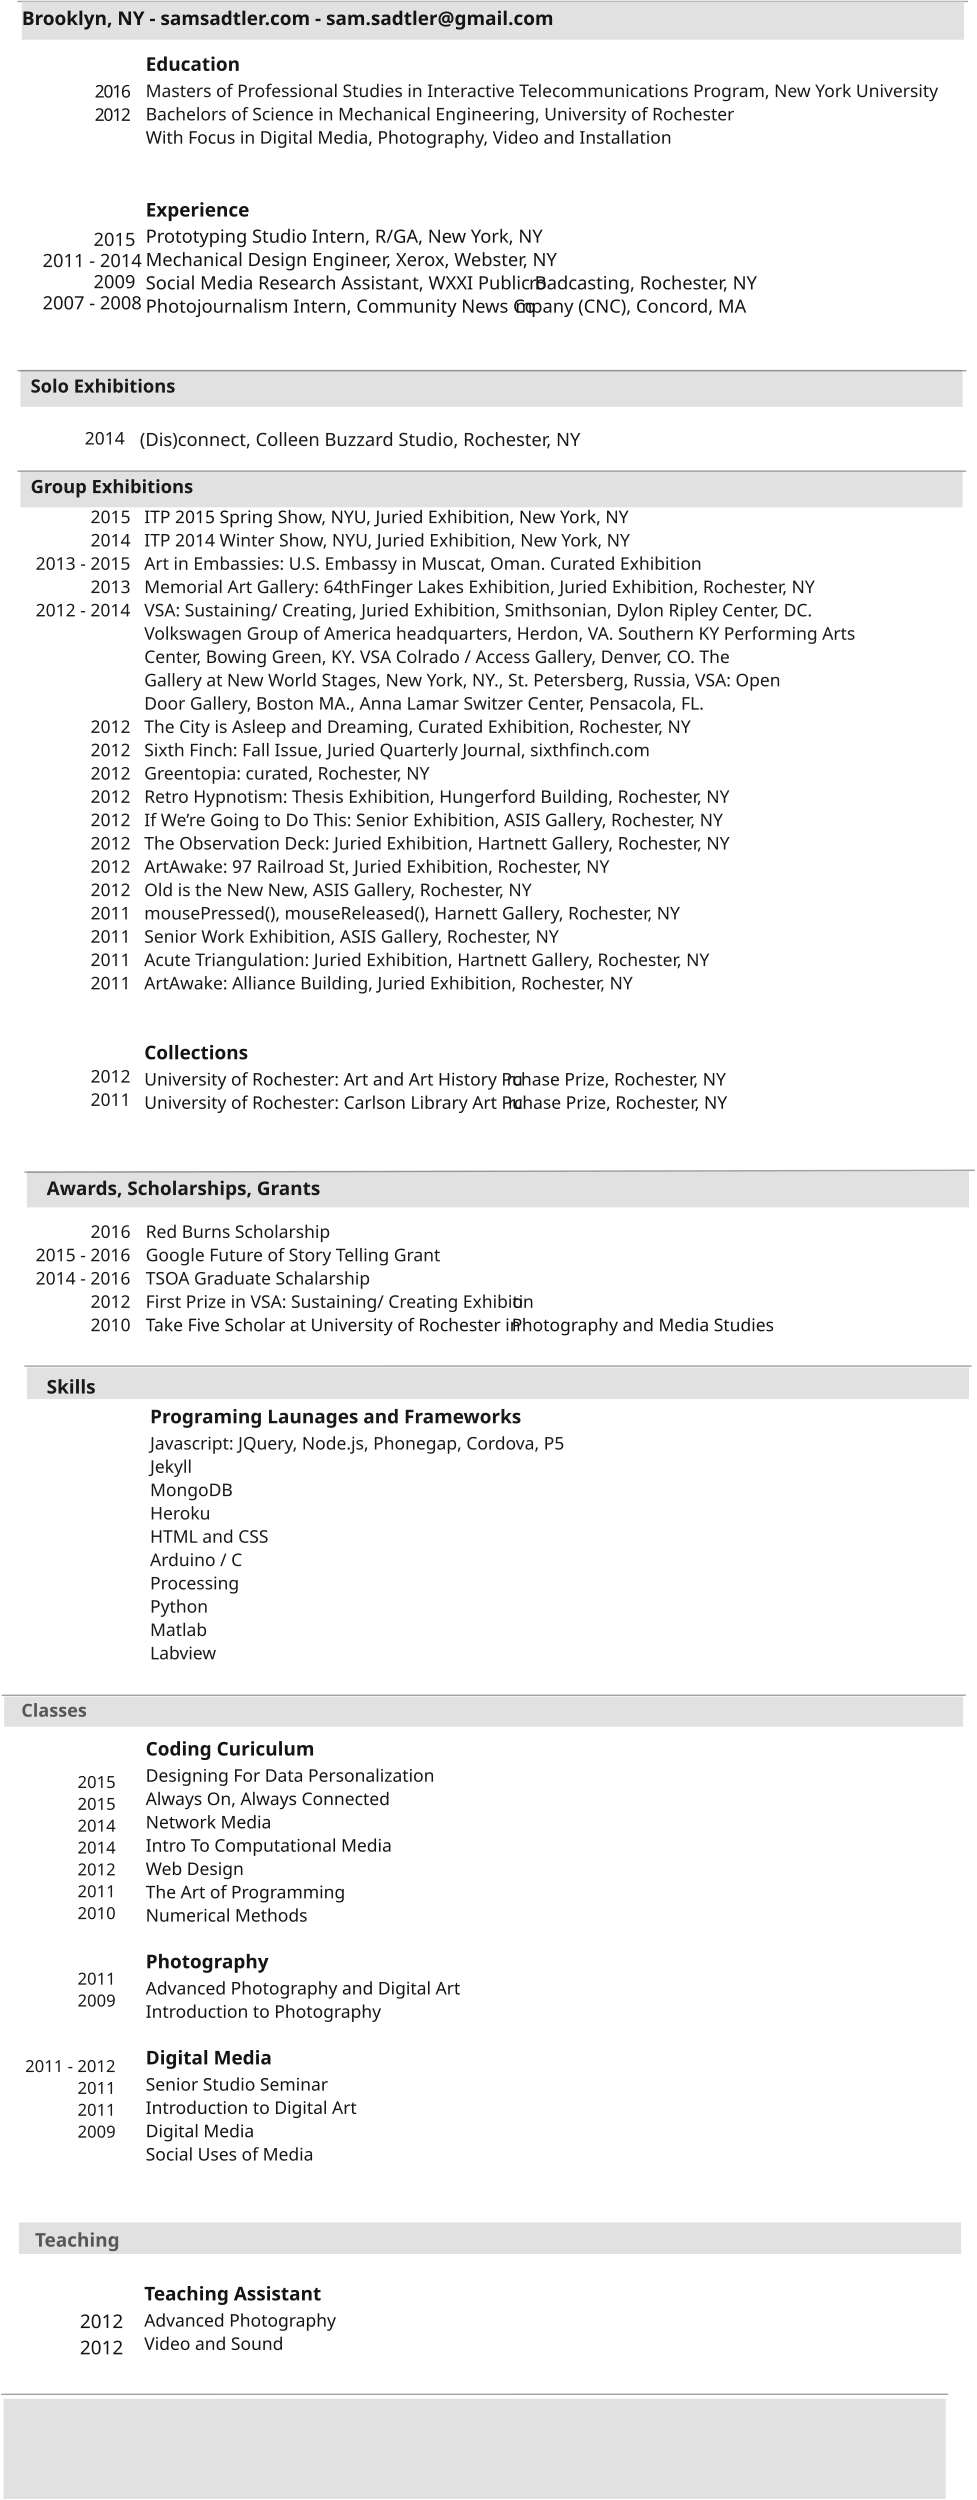
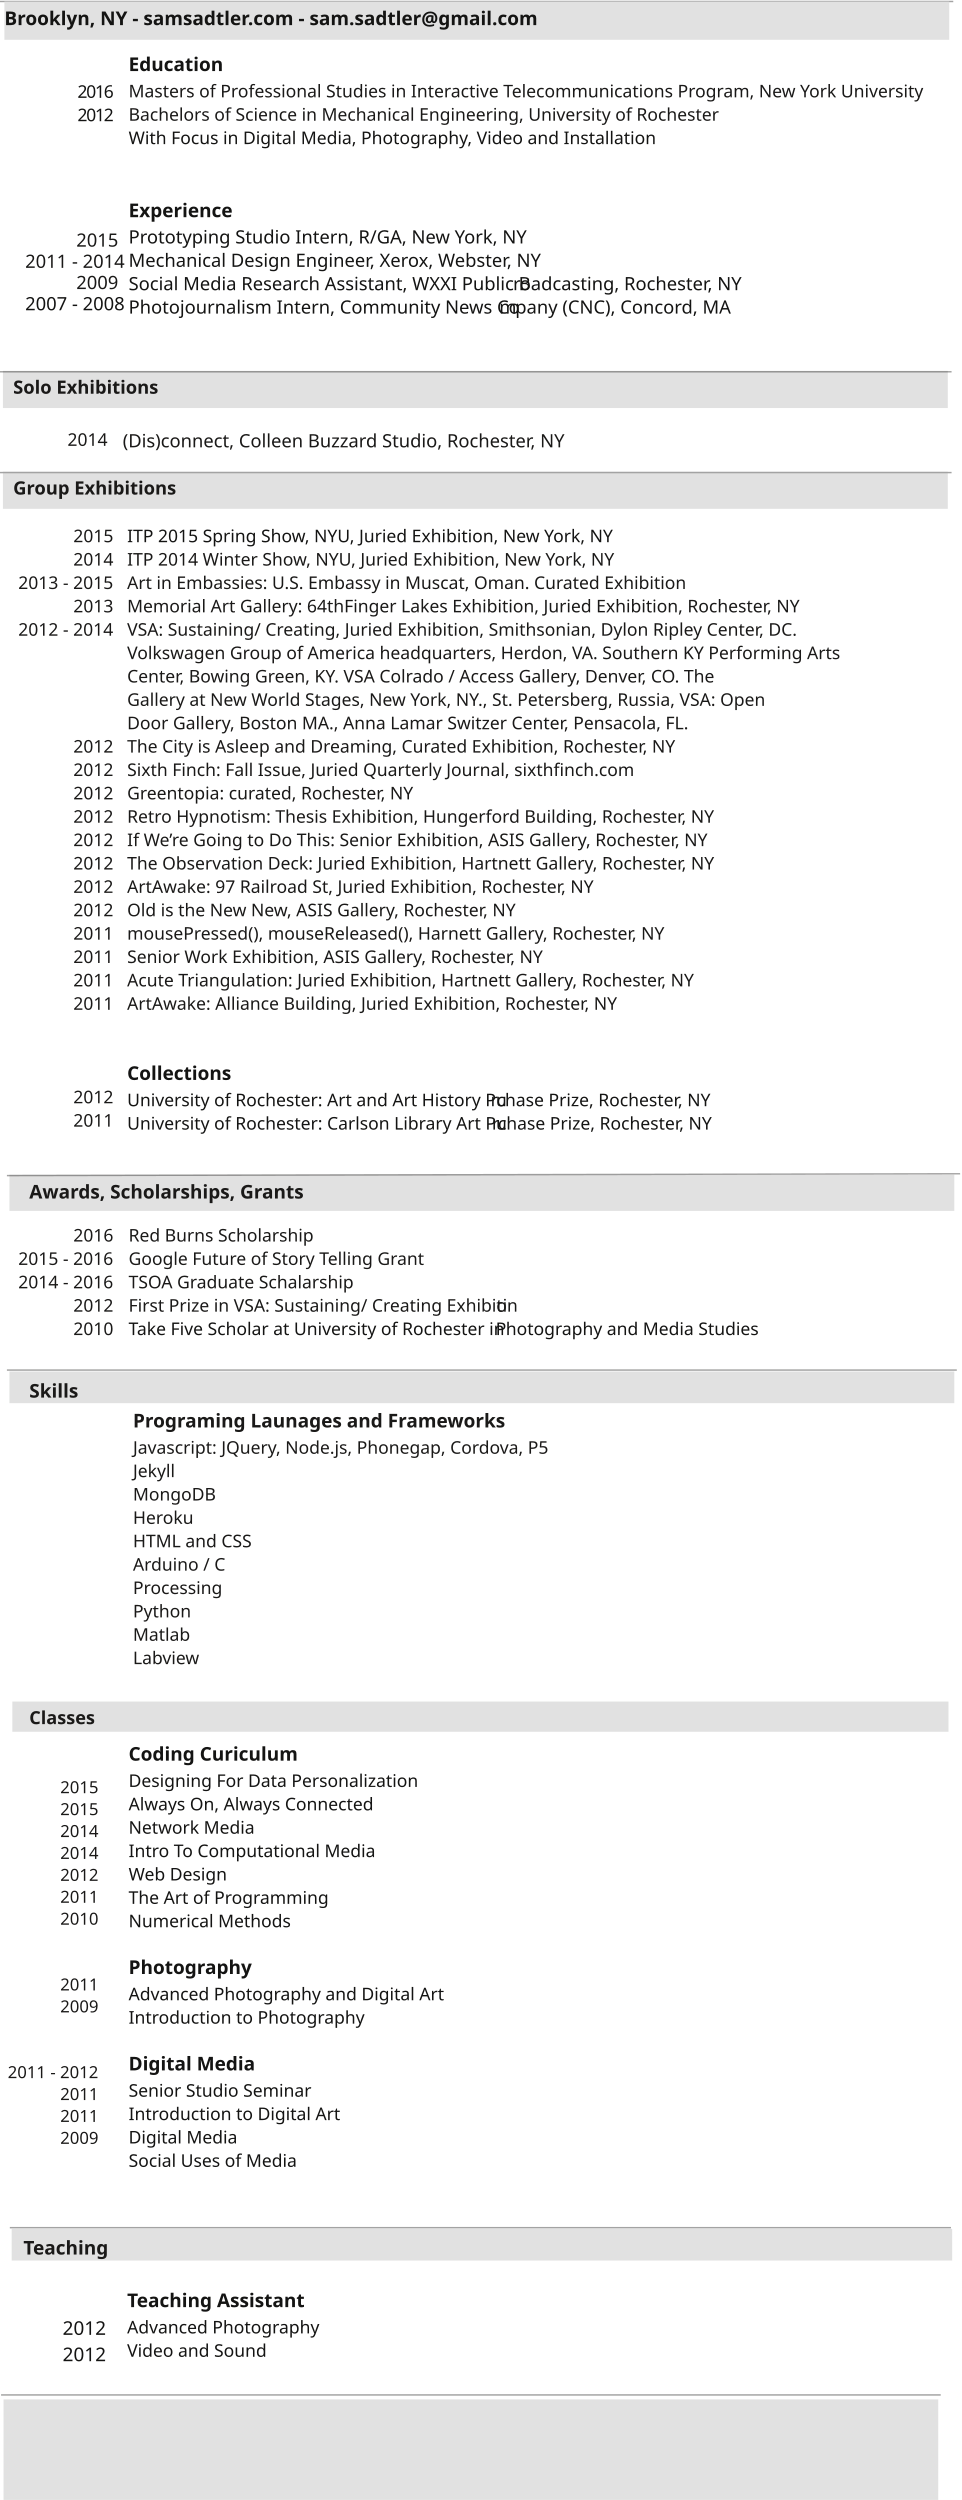
- <svg xmlns="http://www.w3.org/2000/svg" width="670px" height="1716px" viewBox="0 0 670 1716" version="1.1">
+ <svg xmlns="http://www.w3.org/2000/svg" width="658px" height="1711px" viewBox="0 0 658 1711" version="1.1">
  <defs />
  <g id="Page-1" stroke="none" stroke-width="1" fill="none" fill-rule="evenodd">
-     <g id="SSadtler_SA_CV_2016" transform="translate(-35, 1)">
-       <g id="Footer" transform="translate(35, 1641.713)" opacity="0.4">
+     <g id="SSadtler_SA_CV_2016" transform="translate(-47, 1)">
+       <g id="Footer" transform="translate(47, 1637.36)" opacity="0.4">
        <g id="Group-9">
-           <polygon id="Fill-10" fill="#B4B5B4" points="2.453 72.593 649.124 72.593 649.124 3.789 2.453 3.789" />
-           <path d="M0.732,0.747 L650.843,0.717" id="Stroke-12" stroke="#1A1918" />
-         </g>
-       </g>
-       <g id="Teaching" transform="translate(48, 1524)">
+           <polygon id="Fill-10" fill="#B4B5B4" points="2.426 72.593 642.144 72.593 642.144 3.789 2.426 3.789" />
+           <path d="M0.724,0.747 L643.845,0.717" id="Stroke-12" stroke="#1A1918" />
+         </g>
+       </g>
+       <g id="Teaching" transform="translate(53, 1523)">
+         <g id="bar" opacity="0.4">
+           <polygon id="Fill-13-Copy" fill="#B4B5B4" points="2 23.114 645.673 23.114 645.673 1.436 2 1.436" />
+           <path d="M0.726,0.629 L644.85,0.62" id="Stroke-15" stroke="#1A1918" />
+         </g>
        <text font-family="AvenirNext-Bold, Avenir Next" font-size="13" font-weight="bold" fill="#1A1918">
-           <tspan x="11" y="17.114">Teaching</tspan>
+           <tspan x="10" y="19">Teaching</tspan>
        </text>
        <text id="Teaching-Assistant" font-family="AvenirNext-Bold, Avenir Next" font-size="13" font-weight="bold" fill="#141413">
-           <tspan x="86" y="54">Teaching Assistant</tspan>
-           <tspan x="86" y="72" font-family="AvenirNext-Regular, Avenir Next" font-size="12" font-weight="normal">Advanced Photography</tspan>
-           <tspan x="86" y="88" font-family="AvenirNext-Regular, Avenir Next" font-size="12" font-weight="normal">Video and Sound</tspan>
-         </text>
-         <polygon id="Fill-13-Copy" fill="#B4B5B4" opacity="0.4" points="-1.42108547e-14 22.114 646.671 22.114 646.671 0.436 -1.42108547e-14 0.436" />
+           <tspan x="81" y="55">Teaching Assistant</tspan>
+           <tspan x="81" y="73" font-family="AvenirNext-Regular, Avenir Next" font-size="12" font-weight="normal">Advanced Photography</tspan>
+           <tspan x="81" y="89" font-family="AvenirNext-Regular, Avenir Next" font-size="12" font-weight="normal">Video and Sound</tspan>
+         </text>
        <text id="2012" font-family="AvenirNext-Regular, Avenir Next" font-size="13" font-weight="normal" fill="#141413">
-           <tspan x="41.84" y="73">2012</tspan>
-           <tspan x="41.84" y="91">2012</tspan>
-         </text>
-       </g>
-       <g id="Awards-and-Grants" transform="translate(0, 802.1067)">
-         <polygon id="Fill-7" fill="#B4B5B4" opacity="0.4" points="53.453 25.632 700.124 25.632 700.124 0.833 53.453 0.833" />
-         <path d="M51.733,1.47 L704.137,0.198" id="Stroke-9" stroke="#1A1918" opacity="0.4" />
-         <text id="Awards,-Scholarships" font-family="AvenirNext-Bold, Avenir Next" font-size="13" font-weight="bold" fill="#1A1918">
-           <tspan x="67.021" y="17.174">Awards, Scholarships, Grants</tspan>
-         </text>
-         <text id="Red-Burns-Scholarshi" font-family="AvenirNext-Regular, Avenir Next" font-size="12" font-weight="normal">
-           <tspan x="135" y="46.608" fill="#1A1918">Red Burns Scholarship</tspan>
-           <tspan x="135" y="62.608" fill="#1A1918">Google Future of Story Telling Grant</tspan>
-           <tspan x="135" y="78.608" fill="#1A1918">TSOA Graduate Schalarship </tspan>
-           <tspan x="135" y="94.608" fill="#1A1918">First Prize in VSA: Sustaining/ Creating Exhibiti</tspan>
-           <tspan x="386.64" y="94.608" letter-spacing="-0.018" fill="#1A1918">o</tspan>
-           <tspan x="393.954" y="94.608" fill="#1A1918">n</tspan>
-           <tspan x="135" y="110.608" fill="#141413">Take Five Scholar at University of Rochester in </tspan>
-           <tspan x="386.256" y="110.608" letter-spacing="-0.05" fill="#141413">P</tspan>
-           <tspan x="393.166" y="110.608" fill="#141413">hotography and Media Studies</tspan>
-         </text>
-         <text id="2016" font-family="AvenirNext-Regular, Avenir Next" font-size="12" font-weight="normal" fill="#1A1918">
-           <tspan x="97.16" y="46.608">2016</tspan>
-           <tspan x="59.48" y="62.608">2015 - 2016</tspan>
-           <tspan x="59.48" y="78.608">2014 - 2016</tspan>
-           <tspan x="97.16" y="94.608">2012</tspan>
-           <tspan x="97.16" y="110.608">2010</tspan>
-         </text>
-       </g>
-       <g id="Group-Exhibitions" transform="translate(47, 321.4089)">
-         <g id="Group" opacity="0.4" transform="translate(0, -0)">
-           <polygon id="Fill-4" fill="#B4B5B4" points="2 25.836 648.671 25.836 648.671 0.366 2 0.366" />
-           <path d="M0,1.018 L651.257,1.018" id="Stroke-6" stroke="#1A1918" />
-         </g>
-         <text font-family="AvenirNext-Bold, Avenir Next" font-size="12.571" font-weight="bold" fill="#1A1918">
-           <tspan x="9" y="16.054">Group Exhibitions</tspan>
-         </text>
-         <text id="ITP-2015-Spring-Show" font-family="AvenirNext-Regular, Avenir Next" font-size="12" font-weight="normal">
-           <tspan x="87" y="36.688" fill="#141413">ITP 2015 Spring Show, NYU, Juried Exhibition, New York, NY</tspan>
-           <tspan x="414.528" y="36.688" fill="#1A1918" />
-           <tspan x="87" y="52.688" fill="#1A1918">ITP 2014 Winter Show, NYU, Juried Exhibition, New York, NY</tspan>
-           <tspan x="87" y="68.688" fill="#1A1918">Art in Embassies: U.S. Embassy in Muscat, Oman. Curated Exhibition   </tspan>
-           <tspan x="87" y="84.688" fill="#1A1918">Memorial Art Gallery: 64thFinger Lakes Exhibition, Juried Exhibition, Rochester, NY</tspan>
-           <tspan x="87" y="100.688" fill="#1A1918">VSA: Sustaining/ Creating, Juried Exhibition, Smithsonian, Dylon Ripley Center, DC.</tspan>
-           <tspan x="87" y="116.688" fill="#1A1918">Volkswagen Group of America headquarters, Herdon, VA. Southern KY Performing Arts </tspan>
-           <tspan x="87" y="132.688" fill="#1A1918">	Center, Bowing Green, KY. VSA Colrado / Access Gallery, Denver, CO. The </tspan>
-           <tspan x="87" y="148.688" fill="#1A1918">		Gallery at New World Stages, New York, NY., St. Petersberg, Russia, VSA: Open </tspan>
-           <tspan x="87" y="164.688" fill="#1A1918">			Door Gallery, Boston MA., Anna Lamar Switzer Center, Pensacola, FL.</tspan>
-           <tspan x="87" y="180.688" fill="#1A1918">The City is Asleep and Dreaming, Curated Exhibition, Rochester, NY</tspan>
-           <tspan x="87" y="196.688" fill="#1A1918">Sixth Finch: Fall Issue, Juried Quarterly Journal, sixthfinch.com</tspan>
-           <tspan x="87" y="212.688" fill="#1A1918">Greentopia: curated, Rochester, NY</tspan>
-           <tspan x="87" y="228.688" fill="#1A1918">Retro Hypnotism: Thesis Exhibition, Hungerford Building, Rochester, NY </tspan>
-           <tspan x="87" y="244.688" fill="#1A1918">If We’re Going to Do This: Senior Exhibition, ASIS Gallery, Rochester, NY</tspan>
-           <tspan x="87" y="260.688" fill="#1A1918">The Observation Deck: Juried Exhibition, Hartnett Gallery, Rochester, NY</tspan>
-           <tspan x="87" y="276.688" fill="#1A1918">ArtAwake: 97 Railroad St, Juried Exhibition, Rochester, NY</tspan>
-           <tspan x="87" y="292.688" fill="#1A1918">Old is the New New, ASIS Gallery, Rochester, NY</tspan>
-           <tspan x="87" y="308.688" fill="#1A1918">mousePressed(), mouseReleased(), Harnett Gallery, Rochester, NY</tspan>
-           <tspan x="87" y="324.688" fill="#1A1918">Senior Work Exhibition, ASIS Gallery, Rochester, NY</tspan>
-           <tspan x="87" y="340.688" fill="#1A1918">Acute Triangulation: Juried Exhibition, Hartnett Gallery, Rochester, NY</tspan>
-           <tspan x="87" y="356.688" fill="#1A1918">ArtAwake: Alliance Building, Juried Exhibition, Rochester, NY</tspan>
-           <tspan x="418.608" y="356.688" font-family="AvenirNext-Bold, Avenir Next" font-weight="bold" fill="#141413" />
-           <tspan x="87" y="372.688" font-family="AvenirNext-Bold, Avenir Next" font-weight="bold" fill="#141413" />
-           <tspan x="87" y="388.688" font-family="AvenirNext-Bold, Avenir Next" font-weight="bold" fill="#141413" />
-           <tspan x="87" y="404.688" font-family="AvenirNext-Bold, Avenir Next" font-size="13" font-weight="bold" fill="#141413">Collections</tspan>
-           <tspan x="157.187" y="404.688" fill="#141413" />
-           <tspan x="87" y="422.688" fill="#141413">University of Rochester: Art and Art History Pu</tspan>
-           <tspan x="335.796" y="422.688" letter-spacing="-0.05" fill="#141413">r</tspan>
-           <tspan x="339.85" y="422.688" fill="#141413">chase Prize, Rochester, NY</tspan>
-           <tspan x="87" y="438.688" fill="#141413">University of Rochester: Carlson Library Art Pu</tspan>
-           <tspan x="336.684" y="438.688" letter-spacing="-0.05" fill="#141413">r</tspan>
-           <tspan x="340.738" y="438.688" fill="#141413">chase Prize, Rochester, NY</tspan>
-         </text>
-         <text id="2015" font-family="AvenirNext-Regular, Avenir Next" font-size="12" font-weight="normal" fill="#1A1918">
-           <tspan x="50.16" y="36.688">2015</tspan>
-           <tspan x="50.16" y="52.688">2014</tspan>
-           <tspan x="12.48" y="68.688">2013 - 2015</tspan>
-           <tspan x="50.16" y="84.688">2013</tspan>
-           <tspan x="12.48" y="100.688">2012 - 2014</tspan>
-           <tspan x="78" y="116.688" />
-           <tspan x="78" y="132.688" />
-           <tspan x="78" y="148.688" />
-           <tspan x="78" y="164.688" />
-           <tspan x="50.16" y="180.688">2012</tspan>
-           <tspan x="50.16" y="196.688">2012</tspan>
-           <tspan x="50.16" y="212.688">2012</tspan>
-           <tspan x="50.16" y="228.688">2012</tspan>
-           <tspan x="50.16" y="244.688">2012</tspan>
-           <tspan x="50.16" y="260.688">2012</tspan>
-           <tspan x="50.16" y="276.688">2012</tspan>
-           <tspan x="50.16" y="292.688">2012</tspan>
-           <tspan x="50.16" y="308.688">2011</tspan>
-           <tspan x="50.16" y="324.688">2011</tspan>
-           <tspan x="50.16" y="340.688">2011</tspan>
-           <tspan x="50.16" y="356.688">2011</tspan>
-           <tspan x="78" y="372.688" />
-           <tspan x="78" y="388.688" />
-           <tspan x="78" y="404.688" />
-           <tspan x="50.16" y="420.688">2012</tspan>
-           <tspan x="50.16" y="436.688">2011</tspan>
-         </text>
-       </g>
-       <g id="Solo-Exhibitions" transform="translate(47, 252.4243)">
-         <polygon id="Fill-4" fill-opacity="0.4" fill="#B4B5B4" points="2 25.836 648.671 25.836 648.671 0.366 2 0.366" />
-         <path d="M0,1.018 L651.257,1.018" id="Stroke-6" stroke="#1A1918" opacity="0.4" />
-         <text font-family="AvenirNext-Bold, Avenir Next" font-size="12.571" font-weight="bold" fill="#1A1918">
-           <tspan x="9" y="16.054">Solo Exhibitions</tspan>
-         </text>
-         <text id="(Dis)connect,-Collee" font-family="AvenirNext-Regular, Avenir Next" font-size="12.571" font-weight="normal" fill="#1A1918">
-           <tspan x="84" y="52.725">(Dis)connect, Colleen Buzzard Studio, Rochester, NY</tspan>
-         </text>
-         <text id="2014" font-family="AvenirNext-Regular, Avenir Next" font-size="12" font-weight="normal" fill="#1A1918">
-           <tspan x="46.16" y="51.725">2014</tspan>
+           <tspan x="36.84" y="74">2012</tspan>
+           <tspan x="36.84" y="92">2012</tspan>
+         </text>
+       </g>
+       <g id="Classes" transform="translate(14, 1163)">
+         <g id="bar" transform="translate(41, 0.415667)" fill="#B4B5B4" opacity="0.4">
+           <polygon id="Fill-13" points="0.43 20.8 641.146 20.8 641.146 0.127 0.43 0.127" />
+         </g>
+         <text id="2015" font-family="AvenirNext-Regular, Avenir Next" font-size="11.443" font-weight="normal" fill="#1A1918">
+           <tspan x="100.768" y="48.272" />
+           <tspan x="74.219" y="63.272">2015</tspan>
+           <tspan x="74.219" y="78.272">2015</tspan>
+           <tspan x="74.219" y="93.272">2014</tspan>
+           <tspan x="74.219" y="108.272">2014</tspan>
+           <tspan x="74.219" y="123.272">2012</tspan>
+           <tspan x="74.219" y="138.272">2011</tspan>
+           <tspan x="74.219" y="153.272">2010</tspan>
+           <tspan x="100.768" y="168.272" />
+           <tspan x="0" y="48.272"> </tspan>
+           <tspan x="74.219" y="198.272">2011</tspan>
+           <tspan x="74.219" y="213.272">2009</tspan>
+           <tspan x="100.768" y="228.272" />
+           <tspan x="100.768" y="243.272" />
+           <tspan x="38.286" y="258.272">2011 - 2012</tspan>
+           <tspan x="74.219" y="273.272">2011</tspan>
+           <tspan x="74.219" y="288.272">2011</tspan>
+           <tspan x="74.219" y="303.272">2009</tspan>
+         </text>
+         <text font-family="AvenirNext-Bold, Avenir Next" font-size="12.397" font-weight="bold" fill="#1A1918">
+           <tspan x="53" y="16">Classes</tspan>
+         </text>
+         <text id="Curiculum" font-family="AvenirNext-Bold, Avenir Next" font-size="13" font-weight="bold" fill="#141413">
+           <tspan x="121" y="41">Coding Curiculum</tspan>
+           <tspan x="234.737" y="41" font-family="AvenirNext-Regular, Avenir Next" font-weight="normal" />
+           <tspan x="121" y="59" font-family="AvenirNext-Regular, Avenir Next" font-size="12" font-weight="normal">Designing For Data Personalization</tspan>
+           <tspan x="121" y="75" font-family="AvenirNext-Regular, Avenir Next" font-size="12" font-weight="normal">Always On, Always Connected</tspan>
+           <tspan x="121" y="91" font-family="AvenirNext-Regular, Avenir Next" font-size="12" font-weight="normal">Network Media</tspan>
+           <tspan x="121" y="107" font-family="AvenirNext-Regular, Avenir Next" font-size="12" font-weight="normal">Intro To Computational Media </tspan>
+           <tspan x="121" y="123" font-family="AvenirNext-Regular, Avenir Next" font-size="12" font-weight="normal">Web Design</tspan>
+           <tspan x="121" y="139" font-family="AvenirNext-Regular, Avenir Next" font-size="12" font-weight="normal">The Art of Programming</tspan>
+           <tspan x="121" y="155" font-family="AvenirNext-Regular, Avenir Next" font-size="12" font-weight="normal">Numerical Methods</tspan>
+           <tspan x="228.952" y="155" font-family="AvenirNext-Regular, Avenir Next" font-weight="normal" />
+           <tspan x="121" y="171" font-size="12" />
+           <tspan x="121" y="187">Photography</tspan>
+           <tspan x="203.394" y="187" font-family="AvenirNext-Regular, Avenir Next" font-size="12" font-weight="normal" />
+           <tspan x="121" y="205" font-family="AvenirNext-Regular, Avenir Next" font-size="12" font-weight="normal">Advanced Photography and Digital Art</tspan>
+           <tspan x="121" y="221" font-family="AvenirNext-Regular, Avenir Next" font-size="12" font-weight="normal">Introduction to Photography</tspan>
+           <tspan x="121" y="237" font-family="AvenirNext-Regular, Avenir Next" font-size="12" font-weight="normal" />
+           <tspan x="121" y="253">Digital Media</tspan>
+           <tspan x="206.553" y="253" font-family="AvenirNext-Regular, Avenir Next" font-weight="normal" />
+           <tspan x="121" y="271" font-family="AvenirNext-Regular, Avenir Next" font-size="12" font-weight="normal">Senior Studio Seminar</tspan>
+           <tspan x="121" y="287" font-family="AvenirNext-Regular, Avenir Next" font-size="12" font-weight="normal">Introduction to Digital Art</tspan>
+           <tspan x="121" y="303" font-family="AvenirNext-Regular, Avenir Next" font-size="12" font-weight="normal">Digital Media</tspan>
+           <tspan x="121" y="319" font-family="AvenirNext-Regular, Avenir Next" font-size="12" font-weight="normal">Social Uses of Media</tspan>
        </text>
      </g>
      <g id="Skills" transform="translate(51, 936.4667)">
        <g id="Group-6" opacity="0.4">
          <polygon id="Fill-13" fill="#B4B5B4" points="2.453 22.86 649.124 22.86 649.124 1.182 2.453 1.182" />
          <path d="M0.732,0.224 L650.843,0.214" id="Stroke-15" stroke="#1A1918" />
        </g>
        <text font-family="AvenirNext-Bold, Avenir Next" font-size="13" font-weight="bold" fill="#1A1918">
          <tspan x="16.021" y="19.063">Skills</tspan>
        </text>
        <text id="Programing-Launages-" font-family="AvenirNext-Bold, Avenir Next" font-size="13" font-weight="bold" fill="#1A1918">
          <tspan x="87" y="39.483">Programing Launages and Frameworks</tspan>
          <tspan x="87" y="57.483" font-family="AvenirNext-Regular, Avenir Next" font-size="12" font-weight="normal">Javascript: JQuery, Node.js, Phonegap, Cordova, P5</tspan>
          <tspan x="87" y="73.483" font-family="AvenirNext-Regular, Avenir Next" font-size="12" font-weight="normal">Jekyll</tspan>
          <tspan x="87" y="89.483" font-family="AvenirNext-Regular, Avenir Next" font-size="12" font-weight="normal">MongoDB</tspan>
          <tspan x="87" y="105.483" font-family="AvenirNext-Regular, Avenir Next" font-size="12" font-weight="normal">Heroku</tspan>
          <tspan x="87" y="121.483" font-family="AvenirNext-Regular, Avenir Next" font-size="12" font-weight="normal">HTML and CSS</tspan>
          <tspan x="87" y="137.483" font-family="AvenirNext-Regular, Avenir Next" font-size="12" font-weight="normal">Arduino / C</tspan>
          <tspan x="87" y="153.483" font-family="AvenirNext-Regular, Avenir Next" font-size="12" font-weight="normal">Processing</tspan>
          <tspan x="87" y="169.483" font-family="AvenirNext-Regular, Avenir Next" font-size="12" font-weight="normal">Python</tspan>
          <tspan x="87" y="185.483" font-family="AvenirNext-Regular, Avenir Next" font-size="12" font-weight="normal">Matlab</tspan>
          <tspan x="87" y="201.483" font-family="AvenirNext-Regular, Avenir Next" font-size="12" font-weight="normal">Labview</tspan>
        </text>
      </g>
-       <g id="Classes" transform="translate(14, 1162)">
-         <text id="2015" font-family="AvenirNext-Regular, Avenir Next" font-size="11.443" font-weight="normal" fill="#1A1918">
-           <tspan x="100.768" y="49.272" />
-           <tspan x="74.219" y="64.272">2015</tspan>
-           <tspan x="74.219" y="79.272">2015</tspan>
-           <tspan x="74.219" y="94.272">2014</tspan>
-           <tspan x="74.219" y="109.272">2014</tspan>
-           <tspan x="74.219" y="124.272">2012</tspan>
-           <tspan x="74.219" y="139.272">2011</tspan>
-           <tspan x="74.219" y="154.272">2010</tspan>
-           <tspan x="100.768" y="169.272" />
-           <tspan x="0" y="49.272"> </tspan>
-           <tspan x="74.219" y="199.272">2011</tspan>
-           <tspan x="74.219" y="214.272">2009</tspan>
-           <tspan x="100.768" y="229.272" />
-           <tspan x="100.768" y="244.272" />
-           <tspan x="38.286" y="259.272">2011 - 2012</tspan>
-           <tspan x="74.219" y="274.272">2011</tspan>
-           <tspan x="74.219" y="289.272">2011</tspan>
-           <tspan x="74.219" y="304.272">2009</tspan>
-         </text>
-         <text font-family="AvenirNext-Bold, Avenir Next" font-size="12.397" font-weight="bold" fill="#1A1918">
-           <tspan x="35.625" y="15.379">Classes</tspan>
-         </text>
-         <g id="Group-6" transform="translate(21.375, 0.415667)" opacity="0.4">
-           <polygon id="Fill-13" fill="#B4B5B4" points="2.497 21.8 660.715 21.8 660.715 1.127 2.497 1.127" />
-           <path d="M0.745,0.213 L662.465,0.204" id="Stroke-15" stroke="#1A1918" />
-         </g>
-         <text id="Curiculum" font-family="AvenirNext-Bold, Avenir Next" font-size="13" font-weight="bold" fill="#141413">
-           <tspan x="121" y="42">Coding Curiculum</tspan>
-           <tspan x="234.737" y="42" font-family="AvenirNext-Regular, Avenir Next" font-weight="normal" />
-           <tspan x="121" y="60" font-family="AvenirNext-Regular, Avenir Next" font-size="12" font-weight="normal">Designing For Data Personalization</tspan>
-           <tspan x="121" y="76" font-family="AvenirNext-Regular, Avenir Next" font-size="12" font-weight="normal">Always On, Always Connected</tspan>
-           <tspan x="121" y="92" font-family="AvenirNext-Regular, Avenir Next" font-size="12" font-weight="normal">Network Media</tspan>
-           <tspan x="121" y="108" font-family="AvenirNext-Regular, Avenir Next" font-size="12" font-weight="normal">Intro To Computational Media </tspan>
-           <tspan x="121" y="124" font-family="AvenirNext-Regular, Avenir Next" font-size="12" font-weight="normal">Web Design</tspan>
-           <tspan x="121" y="140" font-family="AvenirNext-Regular, Avenir Next" font-size="12" font-weight="normal">The Art of Programming</tspan>
-           <tspan x="121" y="156" font-family="AvenirNext-Regular, Avenir Next" font-size="12" font-weight="normal">Numerical Methods</tspan>
-           <tspan x="228.952" y="156" font-family="AvenirNext-Regular, Avenir Next" font-weight="normal" />
-           <tspan x="121" y="172" font-size="12" />
-           <tspan x="121" y="188">Photography</tspan>
-           <tspan x="203.394" y="188" font-family="AvenirNext-Regular, Avenir Next" font-size="12" font-weight="normal" />
-           <tspan x="121" y="206" font-family="AvenirNext-Regular, Avenir Next" font-size="12" font-weight="normal">Advanced Photography and Digital Art</tspan>
-           <tspan x="121" y="222" font-family="AvenirNext-Regular, Avenir Next" font-size="12" font-weight="normal">Introduction to Photography</tspan>
-           <tspan x="121" y="238" font-family="AvenirNext-Regular, Avenir Next" font-size="12" font-weight="normal" />
-           <tspan x="121" y="254">Digital Media</tspan>
-           <tspan x="206.553" y="254" font-family="AvenirNext-Regular, Avenir Next" font-weight="normal" />
-           <tspan x="121" y="272" font-family="AvenirNext-Regular, Avenir Next" font-size="12" font-weight="normal">Senior Studio Seminar</tspan>
-           <tspan x="121" y="288" font-family="AvenirNext-Regular, Avenir Next" font-size="12" font-weight="normal">Introduction to Digital Art</tspan>
-           <tspan x="121" y="304" font-family="AvenirNext-Regular, Avenir Next" font-size="12" font-weight="normal">Digital Media</tspan>
-           <tspan x="121" y="320" font-family="AvenirNext-Regular, Avenir Next" font-size="12" font-weight="normal">Social Uses of Media</tspan>
+       <g id="Awards-and-Grants" transform="translate(0, 802.1067)">
+         <polygon id="Fill-7" fill="#B4B5B4" opacity="0.4" points="53.453 25.632 700.124 25.632 700.124 0.833 53.453 0.833" />
+         <path d="M51.733,1.47 L704.137,0.198" id="Stroke-9" stroke="#1A1918" opacity="0.4" />
+         <text id="Awards,-Scholarships" font-family="AvenirNext-Bold, Avenir Next" font-size="13" font-weight="bold" fill="#1A1918">
+           <tspan x="67.021" y="17.174">Awards, Scholarships, Grants</tspan>
+         </text>
+         <text id="Red-Burns-Scholarshi" font-family="AvenirNext-Regular, Avenir Next" font-size="12" font-weight="normal">
+           <tspan x="135" y="46.608" fill="#1A1918">Red Burns Scholarship</tspan>
+           <tspan x="135" y="62.608" fill="#1A1918">Google Future of Story Telling Grant</tspan>
+           <tspan x="135" y="78.608" fill="#1A1918">TSOA Graduate Schalarship </tspan>
+           <tspan x="135" y="94.608" fill="#1A1918">First Prize in VSA: Sustaining/ Creating Exhibiti</tspan>
+           <tspan x="386.64" y="94.608" letter-spacing="-0.018" fill="#1A1918">o</tspan>
+           <tspan x="393.954" y="94.608" fill="#1A1918">n</tspan>
+           <tspan x="135" y="110.608" fill="#141413">Take Five Scholar at University of Rochester in </tspan>
+           <tspan x="386.256" y="110.608" letter-spacing="-0.05" fill="#141413">P</tspan>
+           <tspan x="393.166" y="110.608" fill="#141413">hotography and Media Studies</tspan>
+         </text>
+         <text id="2016" font-family="AvenirNext-Regular, Avenir Next" font-size="12" font-weight="normal" fill="#1A1918">
+           <tspan x="97.16" y="46.608">2016</tspan>
+           <tspan x="59.48" y="62.608">2015 - 2016</tspan>
+           <tspan x="59.48" y="78.608">2014 - 2016</tspan>
+           <tspan x="97.16" y="94.608">2012</tspan>
+           <tspan x="97.16" y="110.608">2010</tspan>
+         </text>
+       </g>
+       <g id="Group-Exhibitions" transform="translate(47, 321.4089)">
+         <g id="Group" opacity="0.4" transform="translate(0, -0)">
+           <polygon id="Fill-4" fill="#B4B5B4" points="2 25.836 648.671 25.836 648.671 0.366 2 0.366" />
+           <path d="M0,1.018 L651.257,1.018" id="Stroke-6" stroke="#1A1918" />
+         </g>
+         <text font-family="AvenirNext-Bold, Avenir Next" font-size="12.571" font-weight="bold" fill="#1A1918">
+           <tspan x="9" y="16.054">Group Exhibitions</tspan>
+         </text>
+         <text id="ITP-2015-Spring-Show" font-family="AvenirNext-Regular, Avenir Next" font-size="12" font-weight="normal">
+           <tspan x="87" y="48.688" fill="#141413">ITP 2015 Spring Show, NYU, Juried Exhibition, New York, NY</tspan>
+           <tspan x="414.528" y="48.688" fill="#1A1918" />
+           <tspan x="87" y="64.688" fill="#1A1918">ITP 2014 Winter Show, NYU, Juried Exhibition, New York, NY</tspan>
+           <tspan x="87" y="80.688" fill="#1A1918">Art in Embassies: U.S. Embassy in Muscat, Oman. Curated Exhibition   </tspan>
+           <tspan x="87" y="96.688" fill="#1A1918">Memorial Art Gallery: 64thFinger Lakes Exhibition, Juried Exhibition, Rochester, NY</tspan>
+           <tspan x="87" y="112.688" fill="#1A1918">VSA: Sustaining/ Creating, Juried Exhibition, Smithsonian, Dylon Ripley Center, DC.</tspan>
+           <tspan x="87" y="128.688" fill="#1A1918">Volkswagen Group of America headquarters, Herdon, VA. Southern KY Performing Arts </tspan>
+           <tspan x="87" y="144.688" fill="#1A1918">	Center, Bowing Green, KY. VSA Colrado / Access Gallery, Denver, CO. The </tspan>
+           <tspan x="87" y="160.688" fill="#1A1918">		Gallery at New World Stages, New York, NY., St. Petersberg, Russia, VSA: Open </tspan>
+           <tspan x="87" y="176.688" fill="#1A1918">			Door Gallery, Boston MA., Anna Lamar Switzer Center, Pensacola, FL.</tspan>
+           <tspan x="87" y="192.688" fill="#1A1918">The City is Asleep and Dreaming, Curated Exhibition, Rochester, NY</tspan>
+           <tspan x="87" y="208.688" fill="#1A1918">Sixth Finch: Fall Issue, Juried Quarterly Journal, sixthfinch.com</tspan>
+           <tspan x="87" y="224.688" fill="#1A1918">Greentopia: curated, Rochester, NY</tspan>
+           <tspan x="87" y="240.688" fill="#1A1918">Retro Hypnotism: Thesis Exhibition, Hungerford Building, Rochester, NY </tspan>
+           <tspan x="87" y="256.688" fill="#1A1918">If We’re Going to Do This: Senior Exhibition, ASIS Gallery, Rochester, NY</tspan>
+           <tspan x="87" y="272.688" fill="#1A1918">The Observation Deck: Juried Exhibition, Hartnett Gallery, Rochester, NY</tspan>
+           <tspan x="87" y="288.688" fill="#1A1918">ArtAwake: 97 Railroad St, Juried Exhibition, Rochester, NY</tspan>
+           <tspan x="87" y="304.688" fill="#1A1918">Old is the New New, ASIS Gallery, Rochester, NY</tspan>
+           <tspan x="87" y="320.688" fill="#1A1918">mousePressed(), mouseReleased(), Harnett Gallery, Rochester, NY</tspan>
+           <tspan x="87" y="336.688" fill="#1A1918">Senior Work Exhibition, ASIS Gallery, Rochester, NY</tspan>
+           <tspan x="87" y="352.688" fill="#1A1918">Acute Triangulation: Juried Exhibition, Hartnett Gallery, Rochester, NY</tspan>
+           <tspan x="87" y="368.688" fill="#1A1918">ArtAwake: Alliance Building, Juried Exhibition, Rochester, NY</tspan>
+           <tspan x="418.608" y="368.688" font-family="AvenirNext-Bold, Avenir Next" font-weight="bold" fill="#141413" />
+           <tspan x="87" y="384.688" font-family="AvenirNext-Bold, Avenir Next" font-weight="bold" fill="#141413" />
+           <tspan x="87" y="400.688" font-family="AvenirNext-Bold, Avenir Next" font-weight="bold" fill="#141413" />
+           <tspan x="87" y="416.688" font-family="AvenirNext-Bold, Avenir Next" font-size="13" font-weight="bold" fill="#141413">Collections</tspan>
+           <tspan x="157.187" y="416.688" fill="#141413" />
+           <tspan x="87" y="434.688" fill="#141413">University of Rochester: Art and Art History Pu</tspan>
+           <tspan x="335.796" y="434.688" letter-spacing="-0.05" fill="#141413">r</tspan>
+           <tspan x="339.85" y="434.688" fill="#141413">chase Prize, Rochester, NY</tspan>
+           <tspan x="87" y="450.688" fill="#141413">University of Rochester: Carlson Library Art Pu</tspan>
+           <tspan x="336.684" y="450.688" letter-spacing="-0.05" fill="#141413">r</tspan>
+           <tspan x="340.738" y="450.688" fill="#141413">chase Prize, Rochester, NY</tspan>
+         </text>
+         <text id="2015" font-family="AvenirNext-Regular, Avenir Next" font-size="12" font-weight="normal" fill="#1A1918">
+           <tspan x="50.16" y="48.688">2015</tspan>
+           <tspan x="50.16" y="64.688">2014</tspan>
+           <tspan x="12.48" y="80.688">2013 - 2015</tspan>
+           <tspan x="50.16" y="96.688">2013</tspan>
+           <tspan x="12.48" y="112.688">2012 - 2014</tspan>
+           <tspan x="78" y="128.688" />
+           <tspan x="78" y="144.688" />
+           <tspan x="78" y="160.688" />
+           <tspan x="78" y="176.688" />
+           <tspan x="50.16" y="192.688">2012</tspan>
+           <tspan x="50.16" y="208.688">2012</tspan>
+           <tspan x="50.16" y="224.688">2012</tspan>
+           <tspan x="50.16" y="240.688">2012</tspan>
+           <tspan x="50.16" y="256.688">2012</tspan>
+           <tspan x="50.16" y="272.688">2012</tspan>
+           <tspan x="50.16" y="288.688">2012</tspan>
+           <tspan x="50.16" y="304.688">2012</tspan>
+           <tspan x="50.16" y="320.688">2011</tspan>
+           <tspan x="50.16" y="336.688">2011</tspan>
+           <tspan x="50.16" y="352.688">2011</tspan>
+           <tspan x="50.16" y="368.688">2011</tspan>
+           <tspan x="78" y="384.688" />
+           <tspan x="78" y="400.688" />
+           <tspan x="78" y="416.688" />
+           <tspan x="50.16" y="432.688">2012</tspan>
+           <tspan x="50.16" y="448.688">2011</tspan>
+         </text>
+       </g>
+       <g id="Solo-Exhibitions" transform="translate(47, 252.4243)">
+         <polygon id="Fill-4" fill-opacity="0.4" fill="#B4B5B4" points="2 25.836 648.671 25.836 648.671 0.366 2 0.366" />
+         <path d="M0,1.018 L651.257,1.018" id="Stroke-6" stroke="#1A1918" opacity="0.4" />
+         <text font-family="AvenirNext-Bold, Avenir Next" font-size="12.571" font-weight="bold" fill="#1A1918">
+           <tspan x="9" y="16.054">Solo Exhibitions</tspan>
+         </text>
+         <text id="(Dis)connect,-Collee" font-family="AvenirNext-Regular, Avenir Next" font-size="12.571" font-weight="normal" fill="#1A1918">
+           <tspan x="84" y="52.725">(Dis)connect, Colleen Buzzard Studio, Rochester, NY</tspan>
+         </text>
+         <text id="2014" font-family="AvenirNext-Regular, Avenir Next" font-size="12" font-weight="normal" fill="#1A1918">
+           <tspan x="46.16" y="51.725">2014</tspan>
        </text>
      </g>
      <g id="Education-and-Experience" transform="translate(64, 34)">
        <text id="2015" font-family="MyriadPro-Regular, Myriad Pro" font-size="12.571" font-weight="normal">
          <tspan x="35.203" y="133.807" fill="#1A1918">2015</tspan>
          <tspan x="0.217" y="148.321" fill="#1A1918">2011 - 2014</tspan>
          <tspan x="35.203" y="162.836" fill="#1A1918">2009</tspan>
          <tspan x="61" y="162.836" font-size="12.571" fill="#141413" />
          <tspan x="0.219" y="177.35" font-size="12.571" fill="#141413">2007 - 2008</tspan>
        </text>
        <text id="Education" font-family="AvenirNext-Bold, Avenir Next" font-size="13" font-weight="bold">
          <tspan x="71" y="13.626" fill="#141413">Education</tspan>
          <tspan x="134.232" y="13.626" font-family="AvenirNext-Medium, Avenir Next" font-size="12" font-weight="400" fill="#1A1918" />
          <tspan x="71" y="31.626" font-family="AvenirNext-Regular, Avenir Next" font-size="12" font-weight="normal" fill="#1A1918">Masters of Professional Studies in Interactive Telecommunications Program, New York University</tspan>
          <tspan x="71" y="47.626" font-family="AvenirNext-Regular, Avenir Next" font-size="12" font-weight="normal" fill="#1A1918">Bachelors of Science in Mechanical Engineering, University of Rochester</tspan>
          <tspan x="71" y="63.626" font-family="AvenirNext-Regular, Avenir Next" font-size="12" font-weight="normal" fill="#141413"> With Focus in Digital Media, Photography, Video and Installation</tspan>
          <tspan x="71" y="79.626" font-family="AvenirNext-Medium, Avenir Next" font-size="12" font-weight="400" fill="#141413" />
          <tspan x="71" y="95.626" fill="#141413" />
          <tspan x="71" y="113.626" fill="#141413">Experience</tspan>
          <tspan x="141.941" y="113.626" font-family="Skia-Regular, Skia" font-size="12.571" font-weight="normal" fill="#141413" />
          <tspan x="71" y="131.626" font-family="Skia-Regular, Skia" font-size="12.571" font-weight="normal" fill="#141413">Prototyping Studio Intern, R/GA, New York, NY</tspan>
          <tspan x="71" y="147.626" font-family="Skia-Regular, Skia" font-size="12.571" font-weight="normal" fill="#141413">Mechanical Design Engineer, Xerox, Webster, NY</tspan>
          <tspan x="71" y="163.626" font-family="Skia-Regular, Skia" font-size="12.571" font-weight="normal" fill="#141413">Social Media Research Assistant, WXXI Public B</tspan>
          <tspan x="334.138" y="163.626" font-family="Skia-Regular, Skia" font-size="12.571" font-weight="normal" letter-spacing="-0.1" fill="#141413">r</tspan>
          <tspan x="338.678" y="163.626" font-family="Skia-Regular, Skia" font-size="12.571" font-weight="normal" fill="#141413">oadcasting, Rochester, NY</tspan>
          <tspan x="71" y="179.626" font-family="Skia-Regular, Skia" font-size="12.571" font-weight="normal" fill="#141413">Photojournalism Intern, Community News Co</tspan>
          <tspan x="324.685" y="179.626" font-family="Skia-Regular, Skia" font-size="12.571" font-weight="normal" letter-spacing="-0.05" fill="#141413">m</tspan>
          <tspan x="335.647" y="179.626" font-family="Skia-Regular, Skia" font-size="12.571" font-weight="normal" fill="#141413">pany (CNC), Concord, MA                                                                                              </tspan>
        </text>
        <text id="2016" font-family="AvenirNext-Regular, Avenir Next" font-size="12" font-weight="normal" letter-spacing="-0.871" fill="#141413">
          <tspan x="36" y="31.965">2016</tspan>
          <tspan x="36" y="47.965">2012</tspan>
        </text>
      </g>
      <g id="Heading" transform="translate(47, 0)">
        <g id="Group-2" opacity="0.401">
          <path d="M0,0.018 L652.404,0.018" id="Stroke-3" stroke="#1A1918" />
          <polygon id="Fill-16" fill="#B4B5B4" points="3 26.243 649.671 26.243 649.671 0.104 3 0.104" />
        </g>
        <text id="Info" font-family="AvenirNext-Bold, Avenir Next" font-size="13" font-weight="bold" fill="#141413">
          <tspan x="3" y="16.18">Brooklyn, NY  -  samsadtler.com  - sam.sadtler@gmail.com</tspan>
          <tspan x="3" y="34.18">	</tspan>
        </text>
      </g>
    </g>
  </g>
</svg>
